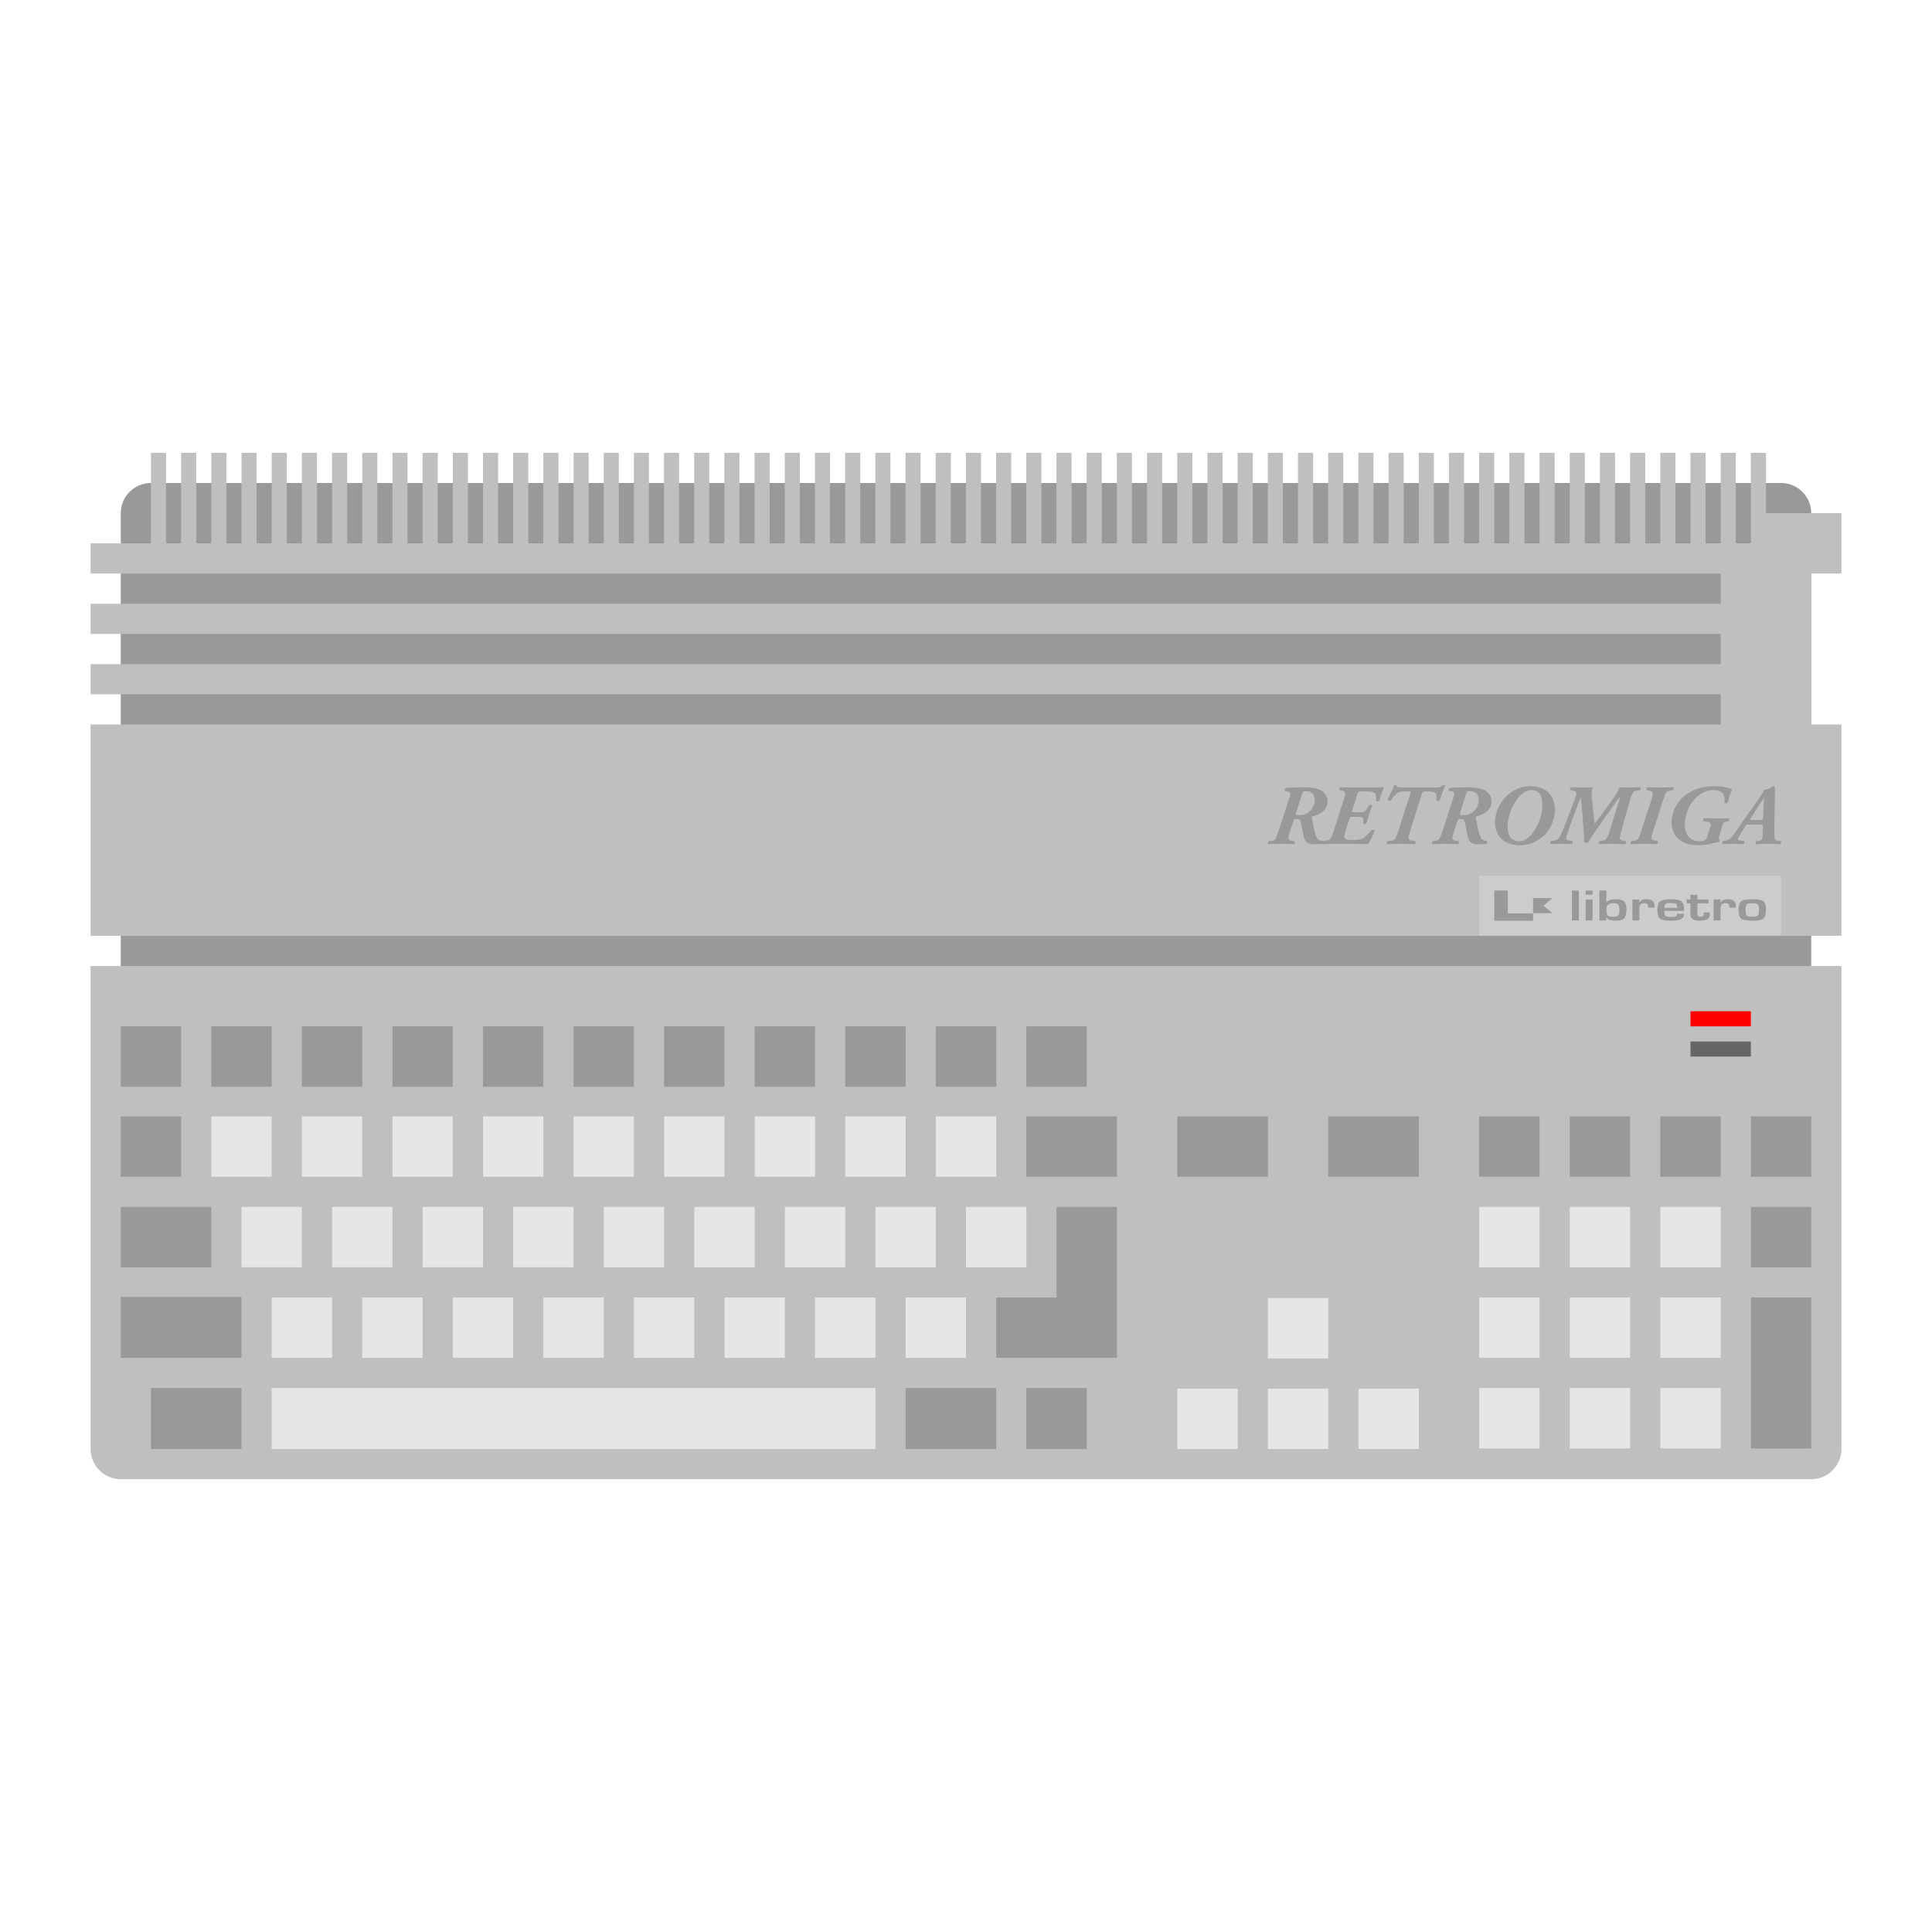
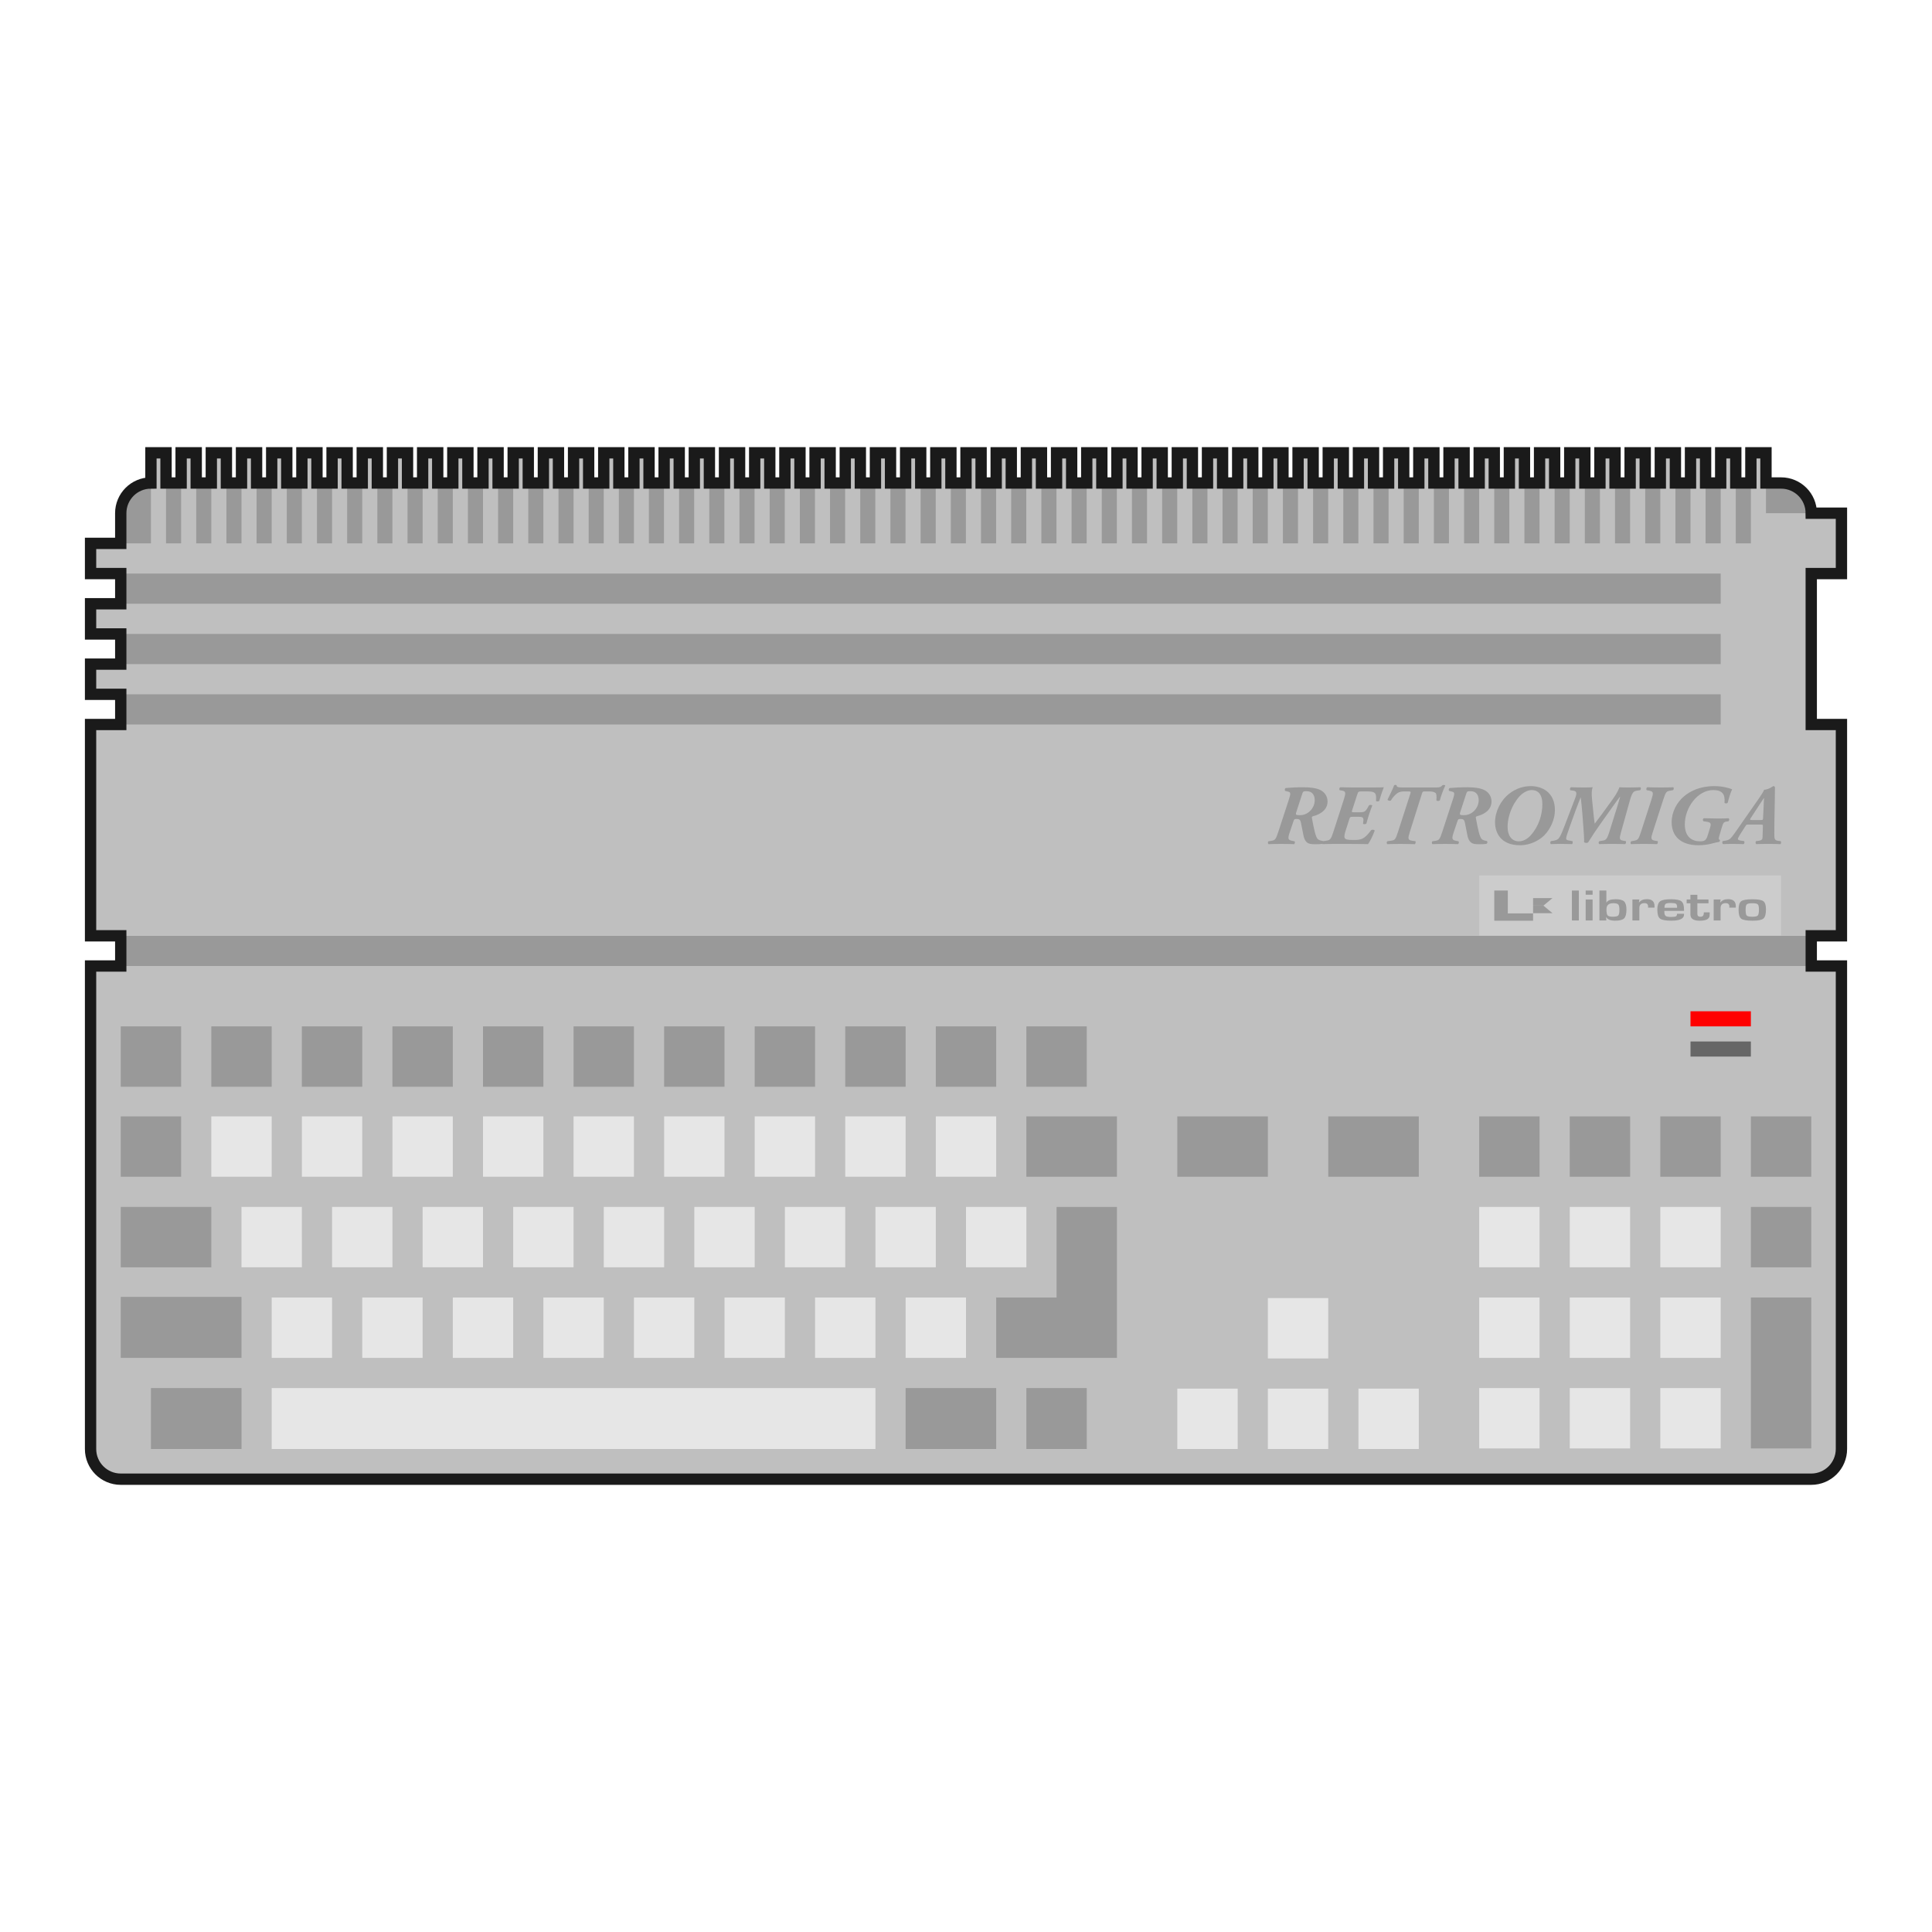
<svg xmlns="http://www.w3.org/2000/svg" viewBox="0 0 341.333 341.333" height="256" width="256" xml:space="preserve" id="svg2" version="1.1">
  <defs id="defs6">
    <clipPath id="clipPath18" clipPathUnits="userSpaceOnUse">
      <path id="path16" d="M 0,256 H 256 V 0 H 0 Z" />
    </clipPath>
    <clipPath id="clipPath26" clipPathUnits="userSpaceOnUse">
      <path id="path24" d="M 4,204 H 252 V 52 H 4 Z" />
    </clipPath>
  </defs>
  <g id="g22" transform="matrix(1.333333,0,0,-1.333333,0,341.3333)" />
  <path id="path38" style="fill:#999999;fill-opacity:1;fill-rule:nonzero;stroke:none;stroke-width:1.333" d="M 314.667,133.333 H 26.667 c -2.945,0 -5.333,-2.388 -5.333,-5.333 V 90.667 c 0,-2.945 2.388,-5.333 5.333,-5.333 H 314.667 c 2.945,0 5.333,2.388 5.333,5.333 v 37.333 c 0,2.945 -2.388,5.333 -5.333,5.333" />
  <path id="path42" style="fill:#bfbfbf;fill-opacity:1;fill-rule:nonzero;stroke:none;stroke-width:1.333" d="M 312,90.667 V 80 h -2.667 v 10.667 5.333 h -2.667 V 80 h -2.667 v 16 h -2.667 V 80 h -2.667 v 16 h -2.667 V 80 h -2.667 v 16 h -2.667 V 80 h -2.667 v 16 h -2.667 V 80 h -2.667 v 16 h -2.667 V 80 h -2.667 v 16 h -2.667 V 80 h -2.667 v 16 h -2.667 V 80 h -2.667 v 16 h -2.667 V 80 h -2.667 v 16 h -2.667 V 80 h -2.667 v 16 h -2.667 V 80 h -2.667 v 16 h -2.667 V 80 h -2.667 v 16 h -2.667 V 80 h -2.667 v 16 h -2.667 V 80 h -2.667 v 16 h -2.667 V 80 h -2.667 v 16 h -2.667 V 80 h -2.667 v 16 h -2.667 V 80 h -2.667 v 16 h -2.667 V 80 h -2.667 v 16 h -2.667 V 80 h -2.667 v 16 h -2.667 V 80 h -2.667 v 16 h -2.667 V 80 h -2.667 v 16 h -2.667 V 80 h -2.667 v 16 h -2.667 V 80 h -2.667 v 16 h -2.667 V 80 h -2.667 v 16 h -2.667 V 80 h -2.667 v 16 h -2.667 V 80 h -2.667 v 16 h -2.667 V 80 h -2.667 v 16 h -2.667 V 80 h -2.667 v 16 h -2.667 V 80 h -2.667 v 16 h -2.667 V 80 h -2.667 v 16 h -2.667 V 80 h -2.667 v 16 h -2.667 V 80 h -2.667 v 16 h -2.667 V 80 h -2.667 v 16 h -2.667 V 80 h -2.667 v 16 h -2.667 V 80 h -2.667 v 16 h -2.667 V 80 h -2.667 v 16 h -2.667 V 80 H 112 v 16 h -2.667 V 80 h -2.667 V 96 H 104 V 80 h -2.667 V 96 H 98.667 V 80 H 96 V 96 H 93.333 V 80 H 90.667 V 96 H 88 V 80 H 85.333 V 96 H 82.667 V 80 H 80 V 96 H 77.333 V 80 H 74.667 V 96 H 72 V 80 H 69.333 V 96 H 66.667 V 80 H 64 V 96 H 61.333 V 80 H 58.667 V 96 H 56 V 80 H 53.333 V 96 H 50.667 V 80 H 48 V 96 H 45.333 V 80 H 42.667 V 96 H 40 V 80 H 37.333 V 96 H 34.667 V 80 H 32 V 96 H 29.333 V 80 H 26.667 V 96 H 16 v 5.333 H 304 v 5.333 H 16 V 112 H 304 v 5.333 H 16 v 5.333 H 304 V 128 H 16 v 37.333 H 325.333 V 128 h -5.333 v -26.667 h 5.333 V 90.667 Z" />
  <path d="m 314.667,165.333 h -53.333 v -10.667 h 53.333 z" style="fill:#cccccc;fill-opacity:1;fill-rule:nonzero;stroke:none;stroke-width:1.333" id="path44" />
  <path id="path48" style="fill:#bfbfbf;fill-opacity:1;fill-rule:nonzero;stroke:none;stroke-width:1.333" d="M 320,261.333 H 21.333 c -2.945,0 -5.333,-2.388 -5.333,-5.333 V 170.667 H 325.333 V 256 c 0,2.945 -2.388,5.333 -5.333,5.333" />
  <path d="M 21.333,170.667 H 320 v -5.333 H 21.333 Z" style="fill:#999999;fill-opacity:1;fill-rule:nonzero;stroke:none;stroke-width:1.333" id="path50" />
  <path d="m 309.333,181.333 h -10.667 v -2.667 h 10.667 z" style="fill:#ff0000;fill-opacity:1;fill-rule:nonzero;stroke:none;stroke-width:1.333" id="path52" />
  <path d="M 309.333,186.667 H 298.667 V 184 h 10.667 z" style="fill:#666666;fill-opacity:1;fill-rule:nonzero;stroke:none;stroke-width:1.333" id="path54" />
  <path id="path58" style="fill:#999999;fill-opacity:1;fill-rule:nonzero;stroke:none;stroke-width:1.333" d="m 230.819,139.778 c -0.588,0 -0.62,0.091 -0.759,0.499 l -1.055,3.244 c -0.14,0.439 -0.032,0.499 0.681,0.499 1.475,0 2.591,-1.313 2.591,-2.641 0,-0.785 -0.327,-1.6 -1.459,-1.6 m -3.101,1.449 c 0.341,-1.027 0.341,-1.253 -0.155,-1.373 l -0.497,-0.121 c -0.139,-0.12 -0.092,-0.437 0.095,-0.513 0.915,-0.076 1.876,-0.136 3.071,-0.136 1.271,0 2.279,0.136 3.024,0.483 0.713,0.348 1.287,1.057 1.287,2.039 0,1.495 -1.319,2.279 -2.513,2.581 -0.279,0.075 -0.279,0.165 -0.247,0.347 0.356,1.948 0.651,3.321 1.023,3.699 0.201,0.212 0.636,0.301 0.931,0.361 0.14,0.107 0.093,0.363 -0.045,0.469 -0.311,0.075 -0.761,0.089 -1.428,0.089 -0.557,0 -0.977,-0.075 -1.225,-0.225 -0.309,-0.197 -0.605,-0.575 -0.759,-1.373 l -0.435,-2.205 c -0.108,-0.513 -0.296,-0.663 -0.76,-0.663 -0.388,0 -0.435,0.044 -0.543,0.347 l -0.636,1.887 c -0.419,1.223 -0.404,1.479 0.388,1.631 l 0.403,0.076 c 0.139,0.075 0.093,0.421 -0.077,0.512 -0.76,-0.029 -1.535,-0.045 -2.28,-0.045 -0.744,0 -1.441,0.016 -2.217,0.045 -0.155,-0.091 -0.171,-0.483 0.015,-0.512 l 0.481,-0.076 c 0.667,-0.105 0.776,-0.227 1.24,-1.631 z" />
  <path id="path62" style="fill:#999999;fill-opacity:1;fill-rule:nonzero;stroke:none;stroke-width:1.333" d="m 242.378,139.129 c 0.992,0 1.876,-0.016 2.109,-0.045 -0.109,0.257 -0.512,1.343 -0.791,2.369 -0.079,0.167 -0.481,0.181 -0.591,0.061 0.047,-0.544 0,-0.981 -0.061,-1.163 -0.124,-0.348 -0.528,-0.528 -1.303,-0.528 h -1.211 c -0.525,0 -0.572,0.029 -0.759,0.603 l -0.853,2.627 c -0.139,0.424 -0.108,0.453 0.296,0.453 h 1.023 c 0.807,0 1.008,-0.121 1.412,-0.845 l 0.2,-0.363 c 0.156,-0.135 0.543,-0.12 0.589,0.016 -0.185,0.468 -0.372,1.027 -0.573,1.6 -0.187,0.573 -0.325,1.117 -0.465,1.6 -0.124,0.12 -0.527,0.136 -0.588,0.015 l 0.045,-0.377 c 0.093,-0.724 -0.063,-0.845 -0.868,-0.845 h -1.024 c -0.403,0 -0.464,0.045 -0.589,0.453 l -0.588,1.841 c -0.235,0.709 -0.341,1.177 -0.217,1.435 0.139,0.256 0.387,0.361 1.519,0.361 1.349,0 1.893,-0.045 3.164,-1.736 0.171,-0.12 0.527,-0.091 0.62,0.091 -0.264,0.755 -0.853,1.977 -1.195,2.385 -0.48,-0.015 -1.101,-0.029 -1.752,-0.029 -0.651,-0.016 -1.349,-0.016 -1.985,-0.016 h -2.015 c -0.776,0 -1.475,0.016 -2.249,0.045 -0.155,-0.091 -0.139,-0.468 0.079,-0.528 l 0.527,-0.076 c 0.728,-0.105 0.853,-0.211 1.303,-1.615 l 1.815,-5.616 c 0.388,-1.223 0.403,-1.509 -0.327,-1.631 l -0.372,-0.06 c -0.14,-0.105 -0.108,-0.452 0.109,-0.528 0.728,0.029 1.52,0.045 2.123,0.045 z" />
  <path id="path66" style="fill:#999999;fill-opacity:1;fill-rule:nonzero;stroke:none;stroke-width:1.333" d="m 253.749,139.129 c 0.636,0 0.869,-0.121 1.085,-0.393 0.124,-0.089 0.451,-0.06 0.512,0.047 -0.295,0.588 -0.791,1.887 -0.961,2.611 -0.108,0.151 -0.528,0.151 -0.62,0 0.047,-0.543 0.063,-1.132 -0.14,-1.297 -0.293,-0.228 -0.713,-0.272 -1.116,-0.272 h -0.681 c -0.467,0 -0.481,0 -0.621,0.423 l -2.109,6.672 c -0.388,1.223 -0.403,1.509 0.388,1.615 l 0.575,0.076 c 0.092,0.091 0.045,0.437 -0.093,0.528 -0.977,-0.029 -1.768,-0.045 -2.481,-0.045 -0.745,0 -1.443,0.016 -2.373,0.045 -0.155,-0.091 -0.169,-0.468 0.047,-0.528 l 0.605,-0.076 c 0.667,-0.091 0.791,-0.211 1.24,-1.615 l 2.156,-6.672 c 0.123,-0.379 0.108,-0.423 -0.404,-0.423 h -0.636 c -0.433,0 -0.884,0.029 -1.301,0.347 -0.311,0.241 -0.699,0.589 -1.101,1.268 -0.14,0.091 -0.575,0.015 -0.575,-0.181 0.481,-0.965 0.9,-1.827 1.163,-2.521 0.093,-0.089 0.296,-0.089 0.435,-0.015 0,0.303 0.156,0.408 1.209,0.408 z" />
  <path id="path70" style="fill:#999999;fill-opacity:1;fill-rule:nonzero;stroke:none;stroke-width:1.333" d="m 259.787,139.778 c -0.588,0 -0.62,0.091 -0.759,0.499 l -1.055,3.244 c -0.14,0.439 -0.032,0.499 0.681,0.499 1.475,0 2.591,-1.313 2.591,-2.641 0,-0.785 -0.327,-1.6 -1.459,-1.6 m -3.101,1.449 c 0.341,-1.027 0.341,-1.253 -0.155,-1.373 l -0.497,-0.121 c -0.139,-0.12 -0.092,-0.437 0.095,-0.513 0.915,-0.076 1.876,-0.136 3.071,-0.136 1.271,0 2.279,0.136 3.024,0.483 0.713,0.348 1.287,1.057 1.287,2.039 0,1.495 -1.319,2.279 -2.513,2.581 -0.279,0.075 -0.279,0.165 -0.247,0.347 0.356,1.948 0.651,3.321 1.023,3.699 0.201,0.212 0.636,0.301 0.931,0.361 0.14,0.107 0.093,0.363 -0.047,0.469 -0.309,0.075 -0.76,0.089 -1.427,0.089 -0.559,0 -0.977,-0.075 -1.225,-0.225 -0.309,-0.197 -0.605,-0.575 -0.759,-1.373 l -0.435,-2.205 c -0.109,-0.513 -0.296,-0.663 -0.76,-0.663 -0.388,0 -0.435,0.044 -0.543,0.347 l -0.636,1.887 c -0.419,1.223 -0.404,1.479 0.388,1.631 l 0.403,0.076 c 0.139,0.075 0.093,0.421 -0.077,0.512 -0.76,-0.029 -1.535,-0.045 -2.28,-0.045 -0.744,0 -1.443,0.016 -2.217,0.045 -0.155,-0.091 -0.171,-0.483 0.015,-0.512 l 0.481,-0.076 c 0.667,-0.105 0.776,-0.227 1.24,-1.631 z" />
  <path id="path74" style="fill:#999999;fill-opacity:1;fill-rule:nonzero;stroke:none;stroke-width:1.333" d="m 268.957,140.231 c -1.24,0.967 -2.605,3.412 -2.605,5.887 0,1.449 0.683,2.521 1.985,2.521 0.62,0 1.395,-0.272 2.125,-1.087 1.411,-1.585 2.031,-3.639 2.031,-5.48 0,-1.765 -0.791,-2.491 -1.877,-2.491 -0.588,0 -1.163,0.272 -1.659,0.649 m -2.341,0.015 c 1.287,-1.027 2.699,-1.359 3.831,-1.359 1.892,0 4.265,0.997 4.265,4.257 0,1.584 -0.761,3.321 -1.908,4.468 -0.791,0.785 -2.357,1.721 -4.249,1.721 -3.551,0 -4.42,-2.385 -4.42,-4.031 0,-1.903 0.947,-3.835 2.481,-5.057" />
  <path id="path78" style="fill:#999999;fill-opacity:1;fill-rule:nonzero;stroke:none;stroke-width:1.333" d="m 278.19,141.287 c 0.465,-1.192 0.435,-1.509 -0.309,-1.615 l -0.435,-0.06 c -0.14,-0.092 -0.093,-0.439 0.124,-0.529 0.853,0.031 1.644,0.045 2.389,0.045 0.541,0 0.867,-0.015 1.425,-0.045 -0.309,0.755 -0.108,2.204 -0.031,2.944 l 0.124,1.237 c 0.093,0.876 0.171,1.721 0.264,2.264 0.311,-0.421 0.728,-0.951 1.348,-1.796 l 1.785,-2.46 c 0.945,-1.299 1.131,-1.917 1.24,-2.189 0.34,0.031 0.915,0.045 1.488,0.045 0.76,0 1.412,-0.015 2.187,-0.045 0.187,0.091 0.139,0.468 -0.061,0.529 l -0.435,0.06 c -0.652,0.089 -0.915,0.211 -1.365,1.841 l -1.504,5.404 c -0.34,1.237 -0.403,1.479 0.388,1.615 l 0.435,0.076 c 0.077,0.091 0.031,0.437 -0.125,0.528 -0.82,-0.029 -1.612,-0.045 -2.356,-0.045 -0.745,0 -1.427,0.016 -2.187,0.045 -0.203,-0.075 -0.185,-0.468 0.032,-0.528 l 0.449,-0.076 c 0.667,-0.105 0.837,-0.196 1.287,-1.615 l 1.364,-4.363 c 0.248,-0.815 0.388,-1.299 0.527,-1.765 l -0.029,-0.031 c -0.373,0.468 -0.699,0.921 -1.225,1.66 l -2.219,3.125 c -0.791,1.101 -1.488,2.173 -2.203,3.305 -0.2,0.121 -0.541,0.091 -0.696,-0.06 0.029,-0.544 -0.047,-1.721 -0.156,-3.08 l -0.171,-2.219 c -0.076,-1.041 -0.201,-2.053 -0.264,-2.581 h -0.029 c -0.217,0.528 -0.528,1.329 -0.916,2.385 l -0.791,2.189 c -0.697,1.947 -0.821,2.324 -0.839,2.625 -0.015,0.152 0.048,0.303 0.373,0.363 l 0.745,0.136 c 0.076,0.136 0.047,0.453 -0.079,0.528 -0.667,-0.015 -1.333,-0.045 -2.047,-0.045 -0.683,0 -1.163,0.031 -1.707,0.045 -0.124,-0.12 -0.124,-0.437 0.032,-0.528 l 0.372,-0.06 c 0.465,-0.076 0.713,-0.181 0.9,-0.333 0.279,-0.256 0.527,-0.739 1.1,-2.233 z" />
  <path id="path82" style="fill:#999999;fill-opacity:1;fill-rule:nonzero;stroke:none;stroke-width:1.333" d="m 292.854,148.609 c 0.092,0.091 0.045,0.437 -0.108,0.528 -0.823,-0.029 -1.615,-0.045 -2.328,-0.045 -0.775,0 -1.472,0.016 -2.248,0.045 -0.155,-0.091 -0.14,-0.483 0.109,-0.528 l 0.417,-0.076 c 0.667,-0.12 0.792,-0.211 1.241,-1.615 l 1.815,-5.615 c 0.388,-1.224 0.403,-1.48 -0.388,-1.616 l -0.433,-0.075 c -0.109,-0.092 -0.093,-0.453 0.108,-0.529 0.868,0.031 1.644,0.045 2.388,0.045 0.713,0 1.412,-0.015 2.187,-0.045 0.155,0.091 0.124,0.468 -0.079,0.529 l -0.449,0.075 c -0.667,0.107 -0.789,0.211 -1.24,1.616 l -1.815,5.615 c -0.404,1.223 -0.404,1.479 0.388,1.615 z" />
  <path id="path86" style="fill:#999999;fill-opacity:1;fill-rule:nonzero;stroke:none;stroke-width:1.333" d="m 305.014,145.152 c -0.496,0.076 -0.588,0.272 -0.823,1.057 l -0.34,1.147 c -0.203,0.68 -0.295,0.965 0,1.027 0.047,0.06 0.015,0.316 -0.156,0.363 -0.293,0.045 -0.821,0.165 -1.039,0.227 -0.713,0.225 -1.768,0.361 -2.543,0.361 -3.272,0 -4.776,-1.691 -4.776,-4.076 0,-1.872 0.961,-3.532 2.171,-4.559 1.055,-0.891 2.775,-1.811 5.349,-1.811 1.536,0 2.621,0.347 3.164,0.559 -0.341,0.755 -0.573,1.569 -0.776,2.369 -0.108,0.167 -0.511,0.167 -0.573,0 0.156,-1.54 -0.449,-2.233 -1.984,-2.233 -2.761,0 -5.025,3.093 -5.025,6.052 0,2.295 1.333,3.004 2.684,3.004 0.837,0 1.101,-0.196 1.38,-1.116 l 0.403,-1.299 c 0.248,-0.8 0.061,-0.951 -0.667,-1.056 l -0.496,-0.076 c -0.187,-0.091 -0.14,-0.437 0.047,-0.529 1.055,0.031 1.829,0.047 2.573,0.047 0.621,0 1.396,-0.016 1.815,-0.047 0.171,0.092 0.124,0.439 -0.016,0.529 z" />
  <path id="path90" style="fill:#999999;fill-opacity:1;fill-rule:nonzero;stroke:none;stroke-width:1.333" d="m 311.085,144.88 c 0.371,0 0.388,-0.031 0.403,-0.408 l 0.093,-1.856 c 0.016,-0.453 0.045,-1.283 0.077,-1.616 h -0.032 c -0.232,0.363 -0.604,0.921 -0.976,1.48 l -1.349,2.068 c -0.185,0.272 -0.139,0.332 0.295,0.332 z m -2.048,0.8 c -0.465,0 -0.496,-0.015 -0.681,0.301 l -1.025,1.601 c -0.261,0.452 -0.293,0.573 -0.293,0.663 0,0.121 0.232,0.228 0.511,0.273 l 0.56,0.075 c 0.153,0.105 0.108,0.468 -0.079,0.544 -0.775,-0.031 -1.411,-0.045 -2.093,-0.045 -0.543,0 -1.055,0.015 -1.489,0.045 -0.216,-0.076 -0.216,-0.439 -0.076,-0.544 l 0.371,-0.06 c 0.777,-0.121 0.963,-0.256 1.753,-1.373 1.38,-1.993 2.791,-3.985 4.172,-5.979 0.48,-0.709 0.931,-1.357 0.992,-1.645 0.868,-0.06 1.597,-0.648 1.612,-0.648 h 0.032 c 0.155,0 0.279,0.075 0.279,0.241 0,2.671 -0.108,5.357 -0.108,8.031 0,1.056 0,1.313 0.744,1.403 l 0.372,0.045 c 0.124,0.091 0.093,0.468 -0.047,0.529 -0.573,-0.031 -1.411,-0.045 -2.185,-0.045 -0.869,0 -1.568,0.015 -2.048,0.045 -0.201,-0.061 -0.171,-0.423 -0.077,-0.529 l 0.357,-0.045 c 0.712,-0.089 0.791,-0.285 0.805,-0.648 l 0.061,-1.917 c 0.017,-0.303 -0.015,-0.317 -0.496,-0.317 z" />
  <path d="M 32,207.9 H 21.333 v -10.667 h 10.667 z" style="fill:#999999;fill-opacity:1;fill-rule:nonzero;stroke:none;stroke-width:1.333" id="path92" />
  <path d="M 37.333,223.9 H 21.333 v -10.667 h 16 z" style="fill:#999999;fill-opacity:1;fill-rule:nonzero;stroke:none;stroke-width:1.333" id="path94" />
  <path d="M 48,207.9 H 37.333 v -10.667 h 10.667 z" style="fill:#e6e6e6;fill-opacity:1;fill-rule:nonzero;stroke:none;stroke-width:1.333" id="path96" />
  <path d="M 53.333,223.9 H 42.667 v -10.667 h 10.667 z" style="fill:#e6e6e6;fill-opacity:1;fill-rule:nonzero;stroke:none;stroke-width:1.333" id="path98" />
  <path d="M 58.667,239.9 H 48 v -10.667 h 10.667 z" style="fill:#e6e6e6;fill-opacity:1;fill-rule:nonzero;stroke:none;stroke-width:1.333" id="path100" />
  <path d="M 74.667,239.9 H 64 v -10.667 h 10.667 z" style="fill:#e6e6e6;fill-opacity:1;fill-rule:nonzero;stroke:none;stroke-width:1.333" id="path102" />
  <path d="M 90.667,239.9 H 80 v -10.667 h 10.667 z" style="fill:#e6e6e6;fill-opacity:1;fill-rule:nonzero;stroke:none;stroke-width:1.333" id="path104" />
  <path d="M 106.667,239.9 H 96 v -10.667 h 10.667 z" style="fill:#e6e6e6;fill-opacity:1;fill-rule:nonzero;stroke:none;stroke-width:1.333" id="path106" />
  <path d="M 122.667,239.9 H 112 v -10.667 h 10.667 z" style="fill:#e6e6e6;fill-opacity:1;fill-rule:nonzero;stroke:none;stroke-width:1.333" id="path108" />
  <path d="M 138.667,239.9 H 128 v -10.667 h 10.667 z" style="fill:#e6e6e6;fill-opacity:1;fill-rule:nonzero;stroke:none;stroke-width:1.333" id="path110" />
  <path d="M 154.667,239.9 H 144 v -10.667 h 10.667 z" style="fill:#e6e6e6;fill-opacity:1;fill-rule:nonzero;stroke:none;stroke-width:1.333" id="path112" />
  <path d="M 170.667,239.9 H 160 v -10.667 h 10.667 z" style="fill:#e6e6e6;fill-opacity:1;fill-rule:nonzero;stroke:none;stroke-width:1.333" id="path114" />
  <path d="M 69.333,223.9 H 58.667 v -10.667 h 10.667 z" style="fill:#e6e6e6;fill-opacity:1;fill-rule:nonzero;stroke:none;stroke-width:1.333" id="path116" />
  <path d="M 85.333,223.9 H 74.667 v -10.667 h 10.667 z" style="fill:#e6e6e6;fill-opacity:1;fill-rule:nonzero;stroke:none;stroke-width:1.333" id="path118" />
  <path d="M 101.333,223.9 H 90.667 v -10.667 h 10.667 z" style="fill:#e6e6e6;fill-opacity:1;fill-rule:nonzero;stroke:none;stroke-width:1.333" id="path120" />
  <path d="m 117.333,223.9 h -10.667 v -10.667 h 10.667 z" style="fill:#e6e6e6;fill-opacity:1;fill-rule:nonzero;stroke:none;stroke-width:1.333" id="path122" />
  <path d="m 133.333,223.9 h -10.667 v -10.667 h 10.667 z" style="fill:#e6e6e6;fill-opacity:1;fill-rule:nonzero;stroke:none;stroke-width:1.333" id="path124" />
  <path d="m 149.333,223.9 h -10.667 v -10.667 h 10.667 z" style="fill:#e6e6e6;fill-opacity:1;fill-rule:nonzero;stroke:none;stroke-width:1.333" id="path126" />
  <path d="m 165.333,223.9 h -10.667 v -10.667 h 10.667 z" style="fill:#e6e6e6;fill-opacity:1;fill-rule:nonzero;stroke:none;stroke-width:1.333" id="path128" />
  <path d="m 181.333,223.9 h -10.667 v -10.667 h 10.667 z" style="fill:#e6e6e6;fill-opacity:1;fill-rule:nonzero;stroke:none;stroke-width:1.333" id="path130" />
  <path d="m 272,207.9 h -10.667 v -10.667 h 10.667 z" style="fill:#999999;fill-opacity:1;fill-rule:nonzero;stroke:none;stroke-width:1.333" id="path132" />
  <path d="m 288,207.9 h -10.667 v -10.667 h 10.667 z" style="fill:#999999;fill-opacity:1;fill-rule:nonzero;stroke:none;stroke-width:1.333" id="path134" />
  <path d="m 304,207.9 h -10.667 v -10.667 h 10.667 z" style="fill:#999999;fill-opacity:1;fill-rule:nonzero;stroke:none;stroke-width:1.333" id="path136" />
  <path d="m 320,207.9 h -10.667 v -10.667 h 10.667 z" style="fill:#999999;fill-opacity:1;fill-rule:nonzero;stroke:none;stroke-width:1.333" id="path138" />
  <path d="m 272,223.9 h -10.667 v -10.667 h 10.667 z" style="fill:#e6e6e6;fill-opacity:1;fill-rule:nonzero;stroke:none;stroke-width:1.333" id="path140" />
  <path d="m 288,223.9 h -10.667 v -10.667 h 10.667 z" style="fill:#e6e6e6;fill-opacity:1;fill-rule:nonzero;stroke:none;stroke-width:1.333" id="path142" />
  <path d="m 304,223.9 h -10.667 v -10.667 h 10.667 z" style="fill:#e6e6e6;fill-opacity:1;fill-rule:nonzero;stroke:none;stroke-width:1.333" id="path144" />
  <path d="m 320,223.9 h -10.667 v -10.667 h 10.667 z" style="fill:#999999;fill-opacity:1;fill-rule:nonzero;stroke:none;stroke-width:1.333" id="path146" />
  <path d="m 272,239.9 h -10.667 v -10.667 h 10.667 z" style="fill:#e6e6e6;fill-opacity:1;fill-rule:nonzero;stroke:none;stroke-width:1.333" id="path148" />
  <path d="m 288,239.9 h -10.667 v -10.667 h 10.667 z" style="fill:#e6e6e6;fill-opacity:1;fill-rule:nonzero;stroke:none;stroke-width:1.333" id="path150" />
  <path d="m 304,239.9 h -10.667 v -10.667 h 10.667 z" style="fill:#e6e6e6;fill-opacity:1;fill-rule:nonzero;stroke:none;stroke-width:1.333" id="path152" />
  <path d="m 272,255.9 h -10.667 v -10.667 h 10.667 z" style="fill:#e6e6e6;fill-opacity:1;fill-rule:nonzero;stroke:none;stroke-width:1.333" id="path154" />
  <path d="m 288,255.9 h -10.667 v -10.667 h 10.667 z" style="fill:#e6e6e6;fill-opacity:1;fill-rule:nonzero;stroke:none;stroke-width:1.333" id="path156" />
  <path d="m 304,255.9 h -10.667 v -10.667 h 10.667 z" style="fill:#e6e6e6;fill-opacity:1;fill-rule:nonzero;stroke:none;stroke-width:1.333" id="path158" />
  <path d="m 320,255.9 h -10.667 v -26.667 h 10.667 z" style="fill:#999999;fill-opacity:1;fill-rule:nonzero;stroke:none;stroke-width:1.333" id="path160" />
  <path d="m 234.667,240 h -10.667 v -10.667 h 10.667 z" style="fill:#e6e6e6;fill-opacity:1;fill-rule:nonzero;stroke:none;stroke-width:1.333" id="path162" />
  <path d="m 218.667,256 h -10.667 v -10.667 h 10.667 z" style="fill:#e6e6e6;fill-opacity:1;fill-rule:nonzero;stroke:none;stroke-width:1.333" id="path164" />
  <path d="m 234.667,256 h -10.667 v -10.667 h 10.667 z" style="fill:#e6e6e6;fill-opacity:1;fill-rule:nonzero;stroke:none;stroke-width:1.333" id="path166" />
  <path d="m 250.667,256 h -10.667 v -10.667 h 10.667 z" style="fill:#e6e6e6;fill-opacity:1;fill-rule:nonzero;stroke:none;stroke-width:1.333" id="path168" />
  <path id="path172" style="fill:#999999;fill-opacity:1;fill-rule:nonzero;stroke:none;stroke-width:1.333" d="m 186.667,213.234 v 16 h -10.667 v 10.667 h 10.667 10.667 V 213.234 Z" />
  <path d="M 64,207.9 H 53.333 v -10.667 h 10.667 z" style="fill:#e6e6e6;fill-opacity:1;fill-rule:nonzero;stroke:none;stroke-width:1.333" id="path174" />
  <path d="M 80,207.9 H 69.333 v -10.667 h 10.667 z" style="fill:#e6e6e6;fill-opacity:1;fill-rule:nonzero;stroke:none;stroke-width:1.333" id="path176" />
  <path d="M 96,207.9 H 85.333 v -10.667 h 10.667 z" style="fill:#e6e6e6;fill-opacity:1;fill-rule:nonzero;stroke:none;stroke-width:1.333" id="path178" />
  <path d="M 112,207.9 H 101.333 V 197.233 H 112 Z" style="fill:#e6e6e6;fill-opacity:1;fill-rule:nonzero;stroke:none;stroke-width:1.333" id="path180" />
  <path d="M 128,207.9 H 117.333 V 197.233 H 128 Z" style="fill:#e6e6e6;fill-opacity:1;fill-rule:nonzero;stroke:none;stroke-width:1.333" id="path182" />
  <path d="M 144,207.9 H 133.333 V 197.233 H 144 Z" style="fill:#e6e6e6;fill-opacity:1;fill-rule:nonzero;stroke:none;stroke-width:1.333" id="path184" />
  <path d="M 160,207.9 H 149.333 V 197.233 H 160 Z" style="fill:#e6e6e6;fill-opacity:1;fill-rule:nonzero;stroke:none;stroke-width:1.333" id="path186" />
  <path d="M 176,207.9 H 165.333 V 197.233 H 176 Z" style="fill:#e6e6e6;fill-opacity:1;fill-rule:nonzero;stroke:none;stroke-width:1.333" id="path188" />
  <path d="m 197.333,207.9 h -16 v -10.667 h 16 z" style="fill:#999999;fill-opacity:1;fill-rule:nonzero;stroke:none;stroke-width:1.333" id="path190" />
  <path d="M 32,192 H 21.333 v -10.667 h 10.667 z" style="fill:#999999;fill-opacity:1;fill-rule:nonzero;stroke:none;stroke-width:1.333" id="path192" />
  <path d="M 48,192 H 37.333 v -10.667 h 10.667 z" style="fill:#999999;fill-opacity:1;fill-rule:nonzero;stroke:none;stroke-width:1.333" id="path194" />
  <path d="M 64,192 H 53.333 v -10.667 h 10.667 z" style="fill:#999999;fill-opacity:1;fill-rule:nonzero;stroke:none;stroke-width:1.333" id="path196" />
  <path d="M 80,192 H 69.333 v -10.667 h 10.667 z" style="fill:#999999;fill-opacity:1;fill-rule:nonzero;stroke:none;stroke-width:1.333" id="path198" />
  <path d="M 96,192 H 85.333 v -10.667 h 10.667 z" style="fill:#999999;fill-opacity:1;fill-rule:nonzero;stroke:none;stroke-width:1.333" id="path200" />
  <path d="M 112,192 H 101.333 V 181.333 H 112 Z" style="fill:#999999;fill-opacity:1;fill-rule:nonzero;stroke:none;stroke-width:1.333" id="path202" />
  <path d="M 128,192 H 117.333 V 181.333 H 128 Z" style="fill:#999999;fill-opacity:1;fill-rule:nonzero;stroke:none;stroke-width:1.333" id="path204" />
  <path d="M 144,192 H 133.333 V 181.333 H 144 Z" style="fill:#999999;fill-opacity:1;fill-rule:nonzero;stroke:none;stroke-width:1.333" id="path206" />
  <path d="M 160,192 H 149.333 V 181.333 H 160 Z" style="fill:#999999;fill-opacity:1;fill-rule:nonzero;stroke:none;stroke-width:1.333" id="path208" />
  <path d="M 176,192 H 165.333 V 181.333 H 176 Z" style="fill:#999999;fill-opacity:1;fill-rule:nonzero;stroke:none;stroke-width:1.333" id="path210" />
  <path d="M 192,192 H 181.333 V 181.333 H 192 Z" style="fill:#999999;fill-opacity:1;fill-rule:nonzero;stroke:none;stroke-width:1.333" id="path212" />
  <path d="m 224,207.9 h -16 v -10.667 h 16 z" style="fill:#999999;fill-opacity:1;fill-rule:nonzero;stroke:none;stroke-width:1.333" id="path214" />
  <path d="m 250.667,207.9 h -16 v -10.667 h 16 z" style="fill:#999999;fill-opacity:1;fill-rule:nonzero;stroke:none;stroke-width:1.333" id="path216" />
  <path d="M 42.667,239.9 H 21.333 v -10.767 h 21.333 z" style="fill:#999999;fill-opacity:1;fill-rule:nonzero;stroke:none;stroke-width:1.333" id="path218" />
  <path d="m 42.667,256 h -16 v -10.767 h 16 z" style="fill:#999999;fill-opacity:1;fill-rule:nonzero;stroke:none;stroke-width:1.333" id="path220" />
  <path d="m 176,256 h -16 v -10.767 h 16 z" style="fill:#999999;fill-opacity:1;fill-rule:nonzero;stroke:none;stroke-width:1.333" id="path222" />
  <path d="M 192,256 H 181.333 V 245.233 H 192 Z" style="fill:#999999;fill-opacity:1;fill-rule:nonzero;stroke:none;stroke-width:1.333" id="path224" />
  <path d="M 154.667,256 H 48 V 245.233 H 154.667 Z" style="fill:#e6e6e6;fill-opacity:1;fill-rule:nonzero;stroke:none;stroke-width:1.333" id="path226" />
  <path d="m 278.94,162.62 h -1.225 v -5.287 h 1.225 z" style="fill:#999999;fill-opacity:1;fill-rule:nonzero;stroke:none;stroke-width:1.333" id="path228" />
  <path d="m 281.371,162.62 h -1.225 v -3.703 h 1.225 z m 0,-4.547 h -1.225 v -0.74 h 1.225 z" style="fill:#999999;fill-opacity:1;fill-rule:nonzero;stroke:none;stroke-width:1.333" id="path230" />
  <path id="path234" style="fill:#999999;fill-opacity:1;fill-rule:nonzero;stroke:none;stroke-width:1.333" d="m 285.01,159.572 c -0.796,0 -1.193,0.357 -1.193,1.073 0,0.56 0.068,0.92 0.203,1.079 0.136,0.159 0.443,0.237 0.921,0.237 0.5,0 0.819,-0.072 0.957,-0.219 0.14,-0.145 0.209,-0.48 0.209,-1.001 0,-0.485 -0.069,-0.801 -0.207,-0.948 -0.137,-0.148 -0.433,-0.221 -0.891,-0.221 m -2.436,3.048 v -5.287 h 1.227 v 2.115 l 0.027,0.008 c 0.211,-0.391 0.744,-0.585 1.6,-0.585 0.736,0 1.24,0.131 1.512,0.389 0.273,0.26 0.409,0.74 0.409,1.443 0,0.767 -0.137,1.285 -0.415,1.556 -0.276,0.269 -0.807,0.404 -1.592,0.404 -0.796,0 -1.319,-0.209 -1.568,-0.628 h -0.027 l 0.053,0.585 z" />
  <path id="path238" style="fill:#999999;fill-opacity:1;fill-rule:nonzero;stroke:none;stroke-width:1.333" d="m 288.404,158.917 h 1.225 l -0.075,0.519 0.027,0.004 c 0.293,-0.387 0.753,-0.581 1.381,-0.581 0.9,0 1.349,0.411 1.349,1.232 v 0.26 h -1.156 c 0.013,-0.101 0.021,-0.167 0.021,-0.197 0,-0.396 -0.213,-0.593 -0.637,-0.593 -0.607,0 -0.911,0.293 -0.911,0.88 v 2.18 h -1.225 z" />
  <path id="path242" style="fill:#999999;fill-opacity:1;fill-rule:nonzero;stroke:none;stroke-width:1.333" d="m 296.3,160.385 -0.005,-0.147 c 0,-0.295 -0.071,-0.485 -0.212,-0.573 -0.14,-0.088 -0.447,-0.132 -0.917,-0.132 -0.457,0 -0.755,0.053 -0.892,0.159 -0.137,0.105 -0.205,0.337 -0.205,0.693 z m -0.011,1.049 h 1.231 v 0.144 c 0,0.723 -0.749,1.084 -2.248,1.084 -1.017,0 -1.683,-0.125 -1.996,-0.376 -0.315,-0.251 -0.472,-0.781 -0.472,-1.592 0,-0.72 0.165,-1.204 0.493,-1.452 0.328,-0.248 0.968,-0.372 1.921,-0.372 0.913,0 1.525,0.121 1.836,0.363 0.311,0.241 0.465,0.716 0.465,1.423 v 0.272 h -3.463 c -0.008,0.083 -0.011,0.136 -0.011,0.163 0,0.364 0.077,0.607 0.232,0.728 0.156,0.121 0.465,0.181 0.929,0.181 0.449,0 0.743,-0.035 0.877,-0.107 0.136,-0.071 0.204,-0.224 0.204,-0.459" />
  <path id="path246" style="fill:#999999;fill-opacity:1;fill-rule:nonzero;stroke:none;stroke-width:1.333" d="m 301.845,158.917 v 0.673 h -1.969 v 1.86 c 0,0.343 0.18,0.515 0.54,0.515 0.396,0 0.595,-0.208 0.595,-0.624 v -0.147 h 1.044 v 0.185 c 0,0.171 -0.008,0.317 -0.021,0.439 -0.068,0.565 -0.651,0.848 -1.745,0.848 -1.092,0 -1.639,-0.363 -1.639,-1.088 v -1.988 h -0.664 v -0.673 h 0.664 v -0.829 h 1.227 v 0.829 z" />
  <path id="path250" style="fill:#999999;fill-opacity:1;fill-rule:nonzero;stroke:none;stroke-width:1.333" d="m 302.761,158.917 h 1.225 l -0.075,0.519 0.027,0.004 c 0.293,-0.387 0.753,-0.581 1.381,-0.581 0.9,0 1.349,0.411 1.349,1.232 v 0.26 h -1.156 c 0.013,-0.101 0.021,-0.167 0.021,-0.197 0,-0.396 -0.213,-0.593 -0.637,-0.593 -0.607,0 -0.911,0.293 -0.911,0.88 v 2.18 h -1.225 z" />
  <path id="path254" style="fill:#999999;fill-opacity:1;fill-rule:nonzero;stroke:none;stroke-width:1.333" d="m 309.586,159.576 c -0.511,0 -0.835,0.067 -0.975,0.2 -0.139,0.132 -0.208,0.443 -0.208,0.931 0,0.559 0.065,0.907 0.197,1.047 0.132,0.139 0.463,0.208 0.991,0.208 0.511,0 0.832,-0.073 0.967,-0.22 0.133,-0.148 0.2,-0.501 0.2,-1.061 0,-0.473 -0.069,-0.775 -0.208,-0.907 -0.14,-0.132 -0.461,-0.197 -0.964,-0.197 m 0.011,-0.701 c 0.988,0 1.636,0.115 1.943,0.343 0.308,0.229 0.461,0.711 0.461,1.447 0,0.821 -0.151,1.36 -0.451,1.616 -0.299,0.255 -0.931,0.383 -1.895,0.383 -1.045,0 -1.723,-0.119 -2.031,-0.356 -0.309,-0.237 -0.464,-0.76 -0.464,-1.569 0,-0.776 0.152,-1.281 0.456,-1.513 0.303,-0.233 0.963,-0.349 1.98,-0.349" />
  <path id="path258" style="fill:#999999;fill-opacity:1;fill-rule:nonzero;stroke:none;stroke-width:1.333" d="m 270.857,158.667 h 3.428 L 272.684,160 h -1.827 z" />
  <path id="path262" style="fill:#999999;fill-opacity:1;fill-rule:nonzero;stroke:none;stroke-width:1.333" d="m 270.857,161.333 h 3.428 L 272.684,160 h -1.827 z" />
  <path id="path266" style="fill:#999999;fill-opacity:1;fill-rule:nonzero;stroke:none;stroke-width:1.333" d="M 266.39,161.377 V 157.334 h -2.391 v 4.043 0.549 0.741 h 6.857 v -1.291 z" />
+   <path style="fill:none;fill-opacity:1;fill-rule:nonzero;stroke:#1a1a1a;stroke-width:1.5;stroke-miterlimit:4;stroke-dasharray:none" d="M 20 60 L 20 64 C 17.791 64 16 65.791 16 68 L 16 72 L 12 72 L 12 76 L 16 76 L 16 80 L 12 80 L 12 84 L 16 84 L 16 88 L 12 88 L 12 92 L 16 92 L 16 96 L 12 96 L 12 124 L 16 124 L 16 128 L 12 128 L 12 192 C 12 194.209 13.791 196 16 196 L 240 196 C 242.209 196 244 194.209 244 192 L 244 128 L 240 128 L 240 124 L 244 124 L 244 96 L 240 96 L 240 76 L 244 76 L 244 68 L 240 68 C 240 65.791 238.209 64 236 64 L 234 64 L 234 60 L 232 60 L 232 64 L 230 64 L 230 60 L 228 60 L 228 64 L 226 64 L 226 60 L 224 60 L 224 64 L 222 64 L 222 60 L 220 60 L 220 64 L 218 64 L 218 60 L 216 60 L 216 64 L 214 64 L 214 60 L 212 60 L 212 64 L 210 64 L 210 60 L 208 60 L 208 64 L 206 64 L 206 60 L 204 60 L 204 64 L 202 64 L 202 60 L 200 60 L 200 64 L 198 64 L 198 60 L 196 60 L 196 64 L 194 64 L 194 60 L 192 60 L 192 64 L 190 64 L 190 60 L 188 60 L 188 64 L 186 64 L 186 60 L 184 60 L 184 64 L 182 64 L 182 60 L 180 60 L 180 64 L 178 64 L 178 60 L 176 60 L 176 64 L 174 64 L 174 60 L 172 60 L 172 64 L 170 64 L 170 60 L 168 60 L 168 64 L 166 64 L 166 60 L 164 60 L 164 64 L 162 64 L 162 60 L 160 60 L 160 64 L 158 64 L 158 60 L 156 60 L 156 64 L 154 64 L 154 60 L 152 60 L 152 64 L 150 64 L 150 60 L 148 60 L 148 64 L 146 64 L 146 60 L 144 60 L 144 64 L 142 64 L 142 60 L 140 60 L 140 64 L 138 64 L 138 60 L 136 60 L 136 64 L 134 64 L 134 60 L 132 60 L 132 64 L 130 64 L 130 60 L 128 60 L 128 64 L 126 64 L 126 60 L 124 60 L 124 64 L 122 64 L 122 60 L 120 60 L 120 64 L 118 64 L 118 60 L 116 60 L 116 64 L 114 64 L 114 60 L 112 60 L 112 64 L 110 64 L 110 60 L 108 60 L 108 64 L 106 64 L 106 60 L 104 60 L 104 64 L 102 64 L 102 60 L 100 60 L 100 64 L 98 64 L 98 60 L 96 60 L 96 64 L 94 64 L 94 60 L 92 60 L 92 64 L 90 64 L 90 60 L 88 60 L 88 64 L 86 64 L 86 60 L 84 60 L 84 64 L 82 64 L 82 60 L 80 60 L 80 64 L 78 64 L 78 60 L 76 60 L 76 64 L 74 64 L 74 60 L 72 60 L 72 64 L 70 64 L 70 60 L 68 60 L 68 64 L 66 64 L 66 60 L 64 60 L 64 64 L 62 64 L 62 60 L 60 60 L 60 64 L 58 64 L 58 60 L 56 60 L 56 64 L 54 64 L 54 60 L 52 60 L 52 64 L 50 64 L 50 60 L 48 60 L 48 64 L 46 64 L 46 60 L 44 60 L 44 64 L 42 64 L 42 60 L 40 60 L 40 64 L 38 64 L 38 60 L 36 60 L 36 64 L 34 64 L 34 60 L 32 60 L 32 64 L 30 64 L 30 60 L 28 60 L 28 64 L 26 64 L 26 60 L 24 60 L 24 64 L 22 64 L 22 60 L 20 60 z " transform="scale(1.333333)" id="path910" />
</svg>
